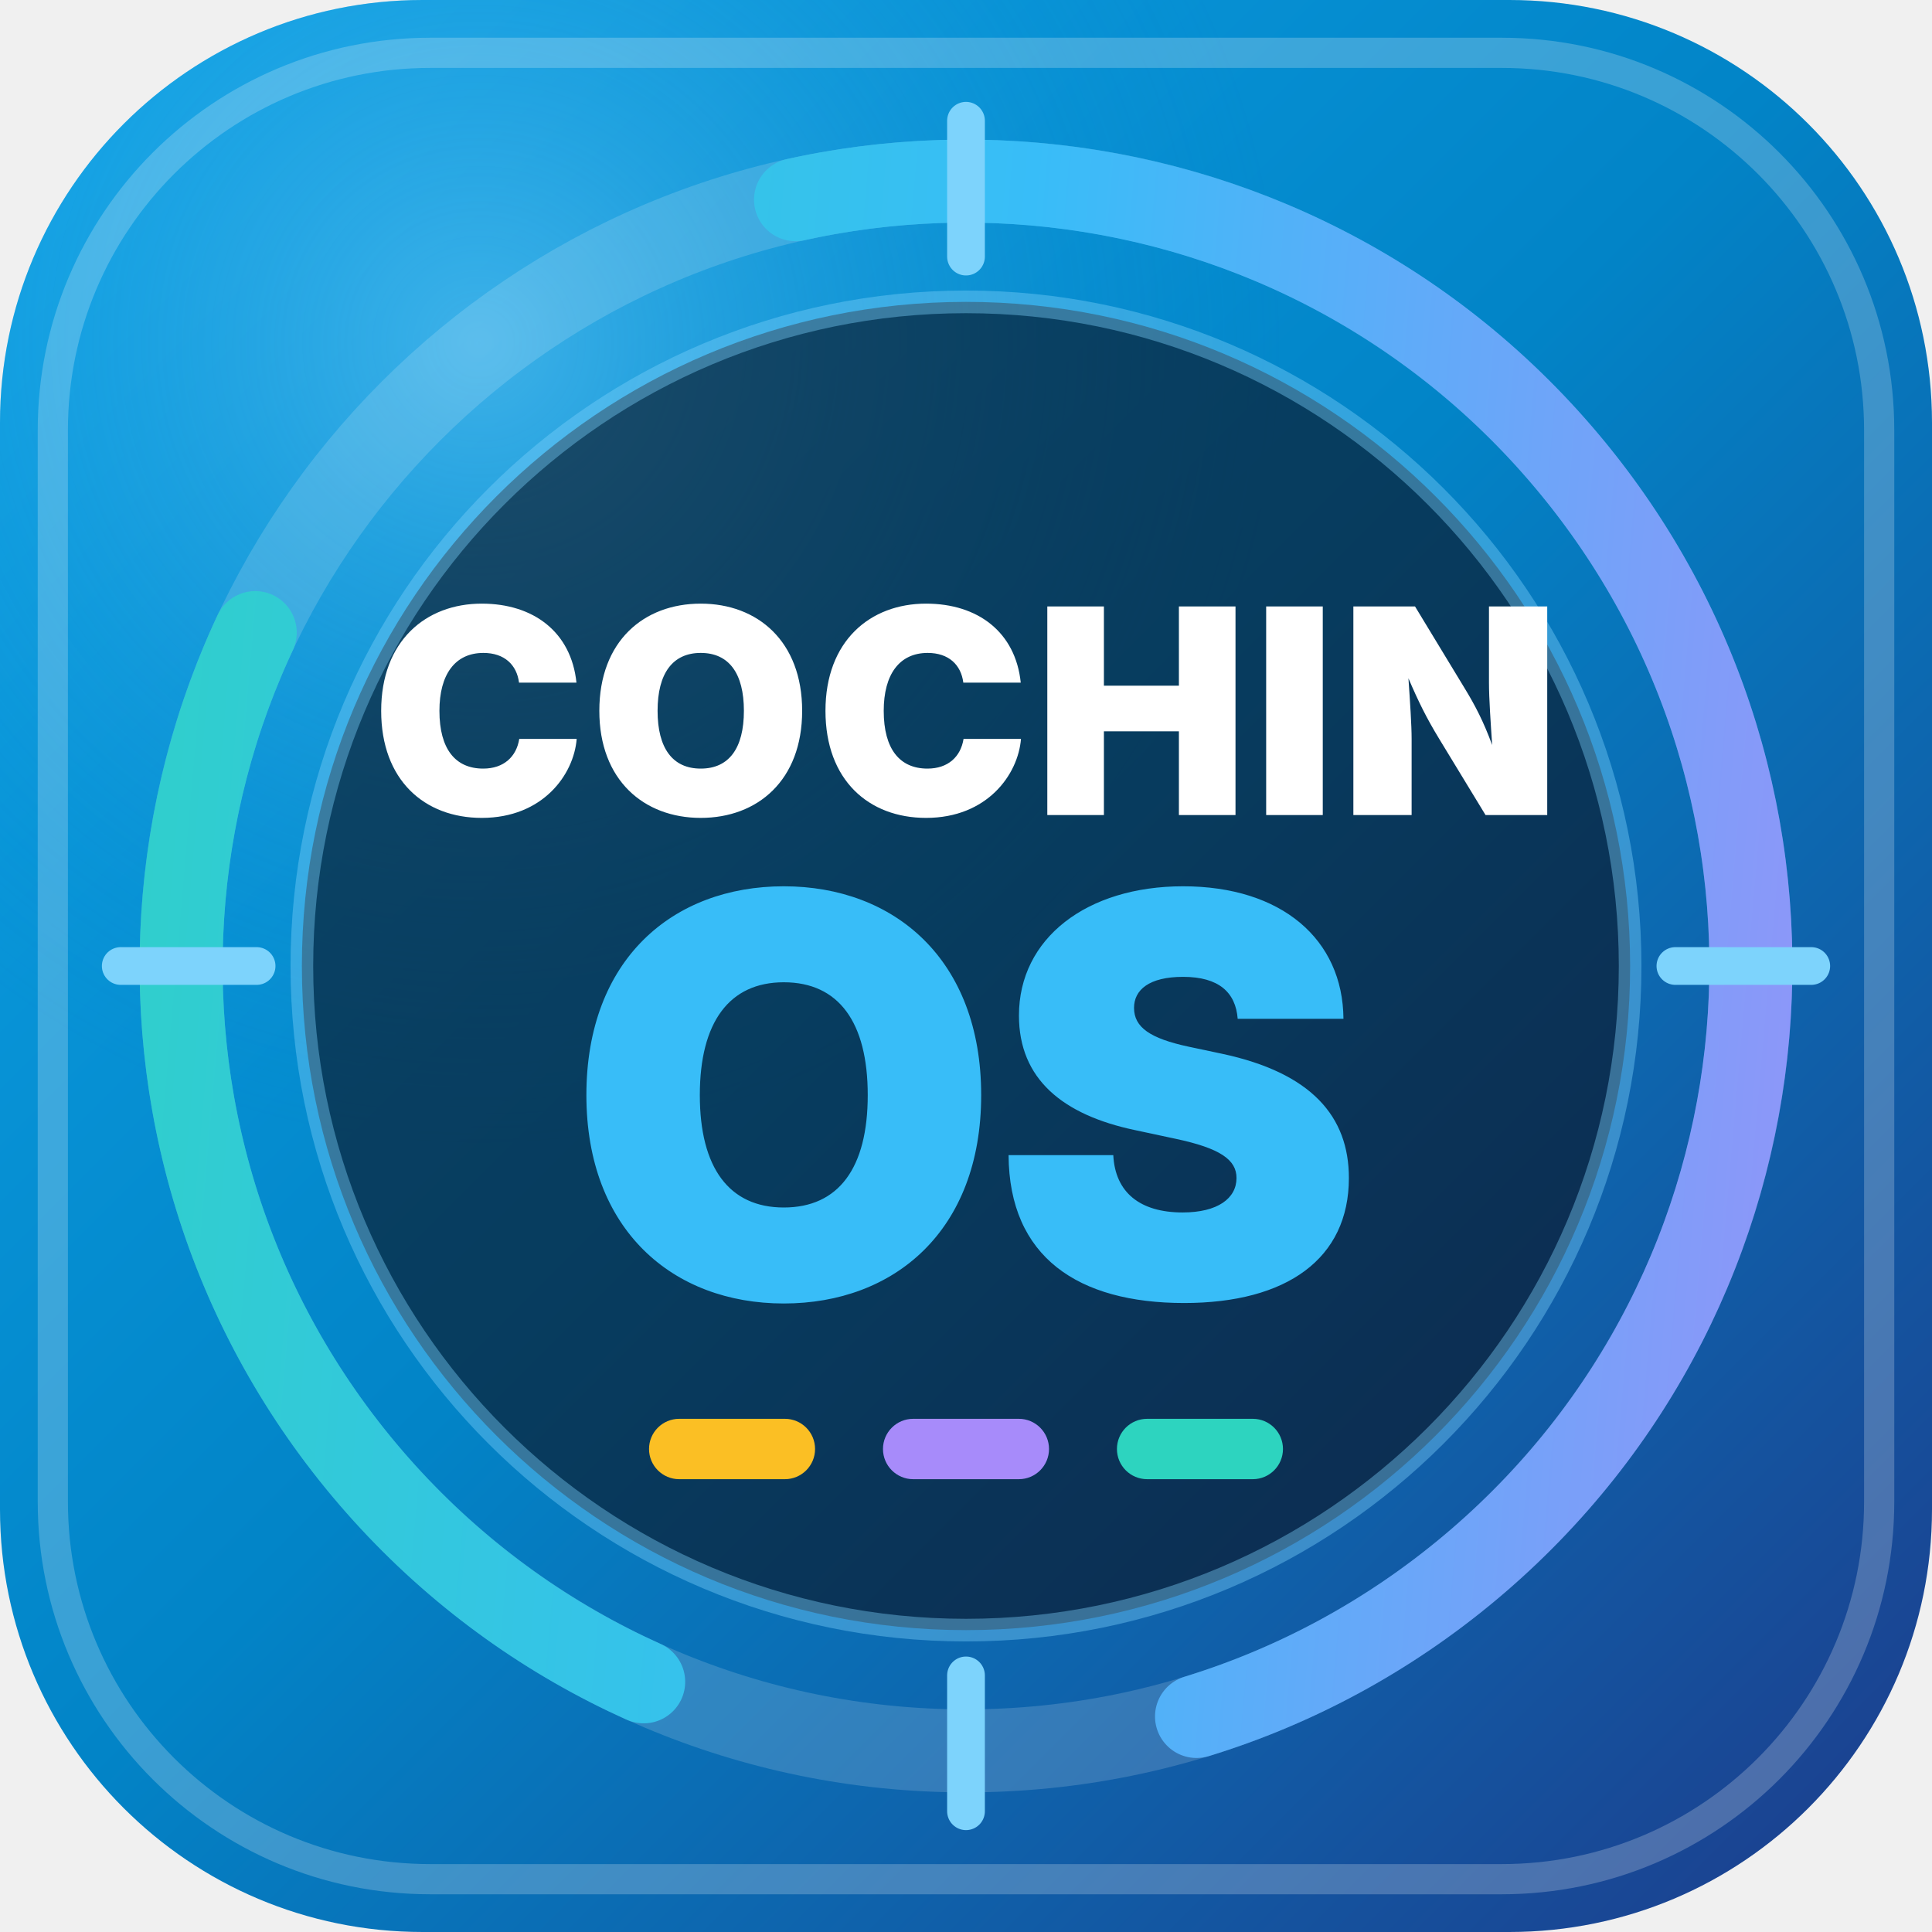
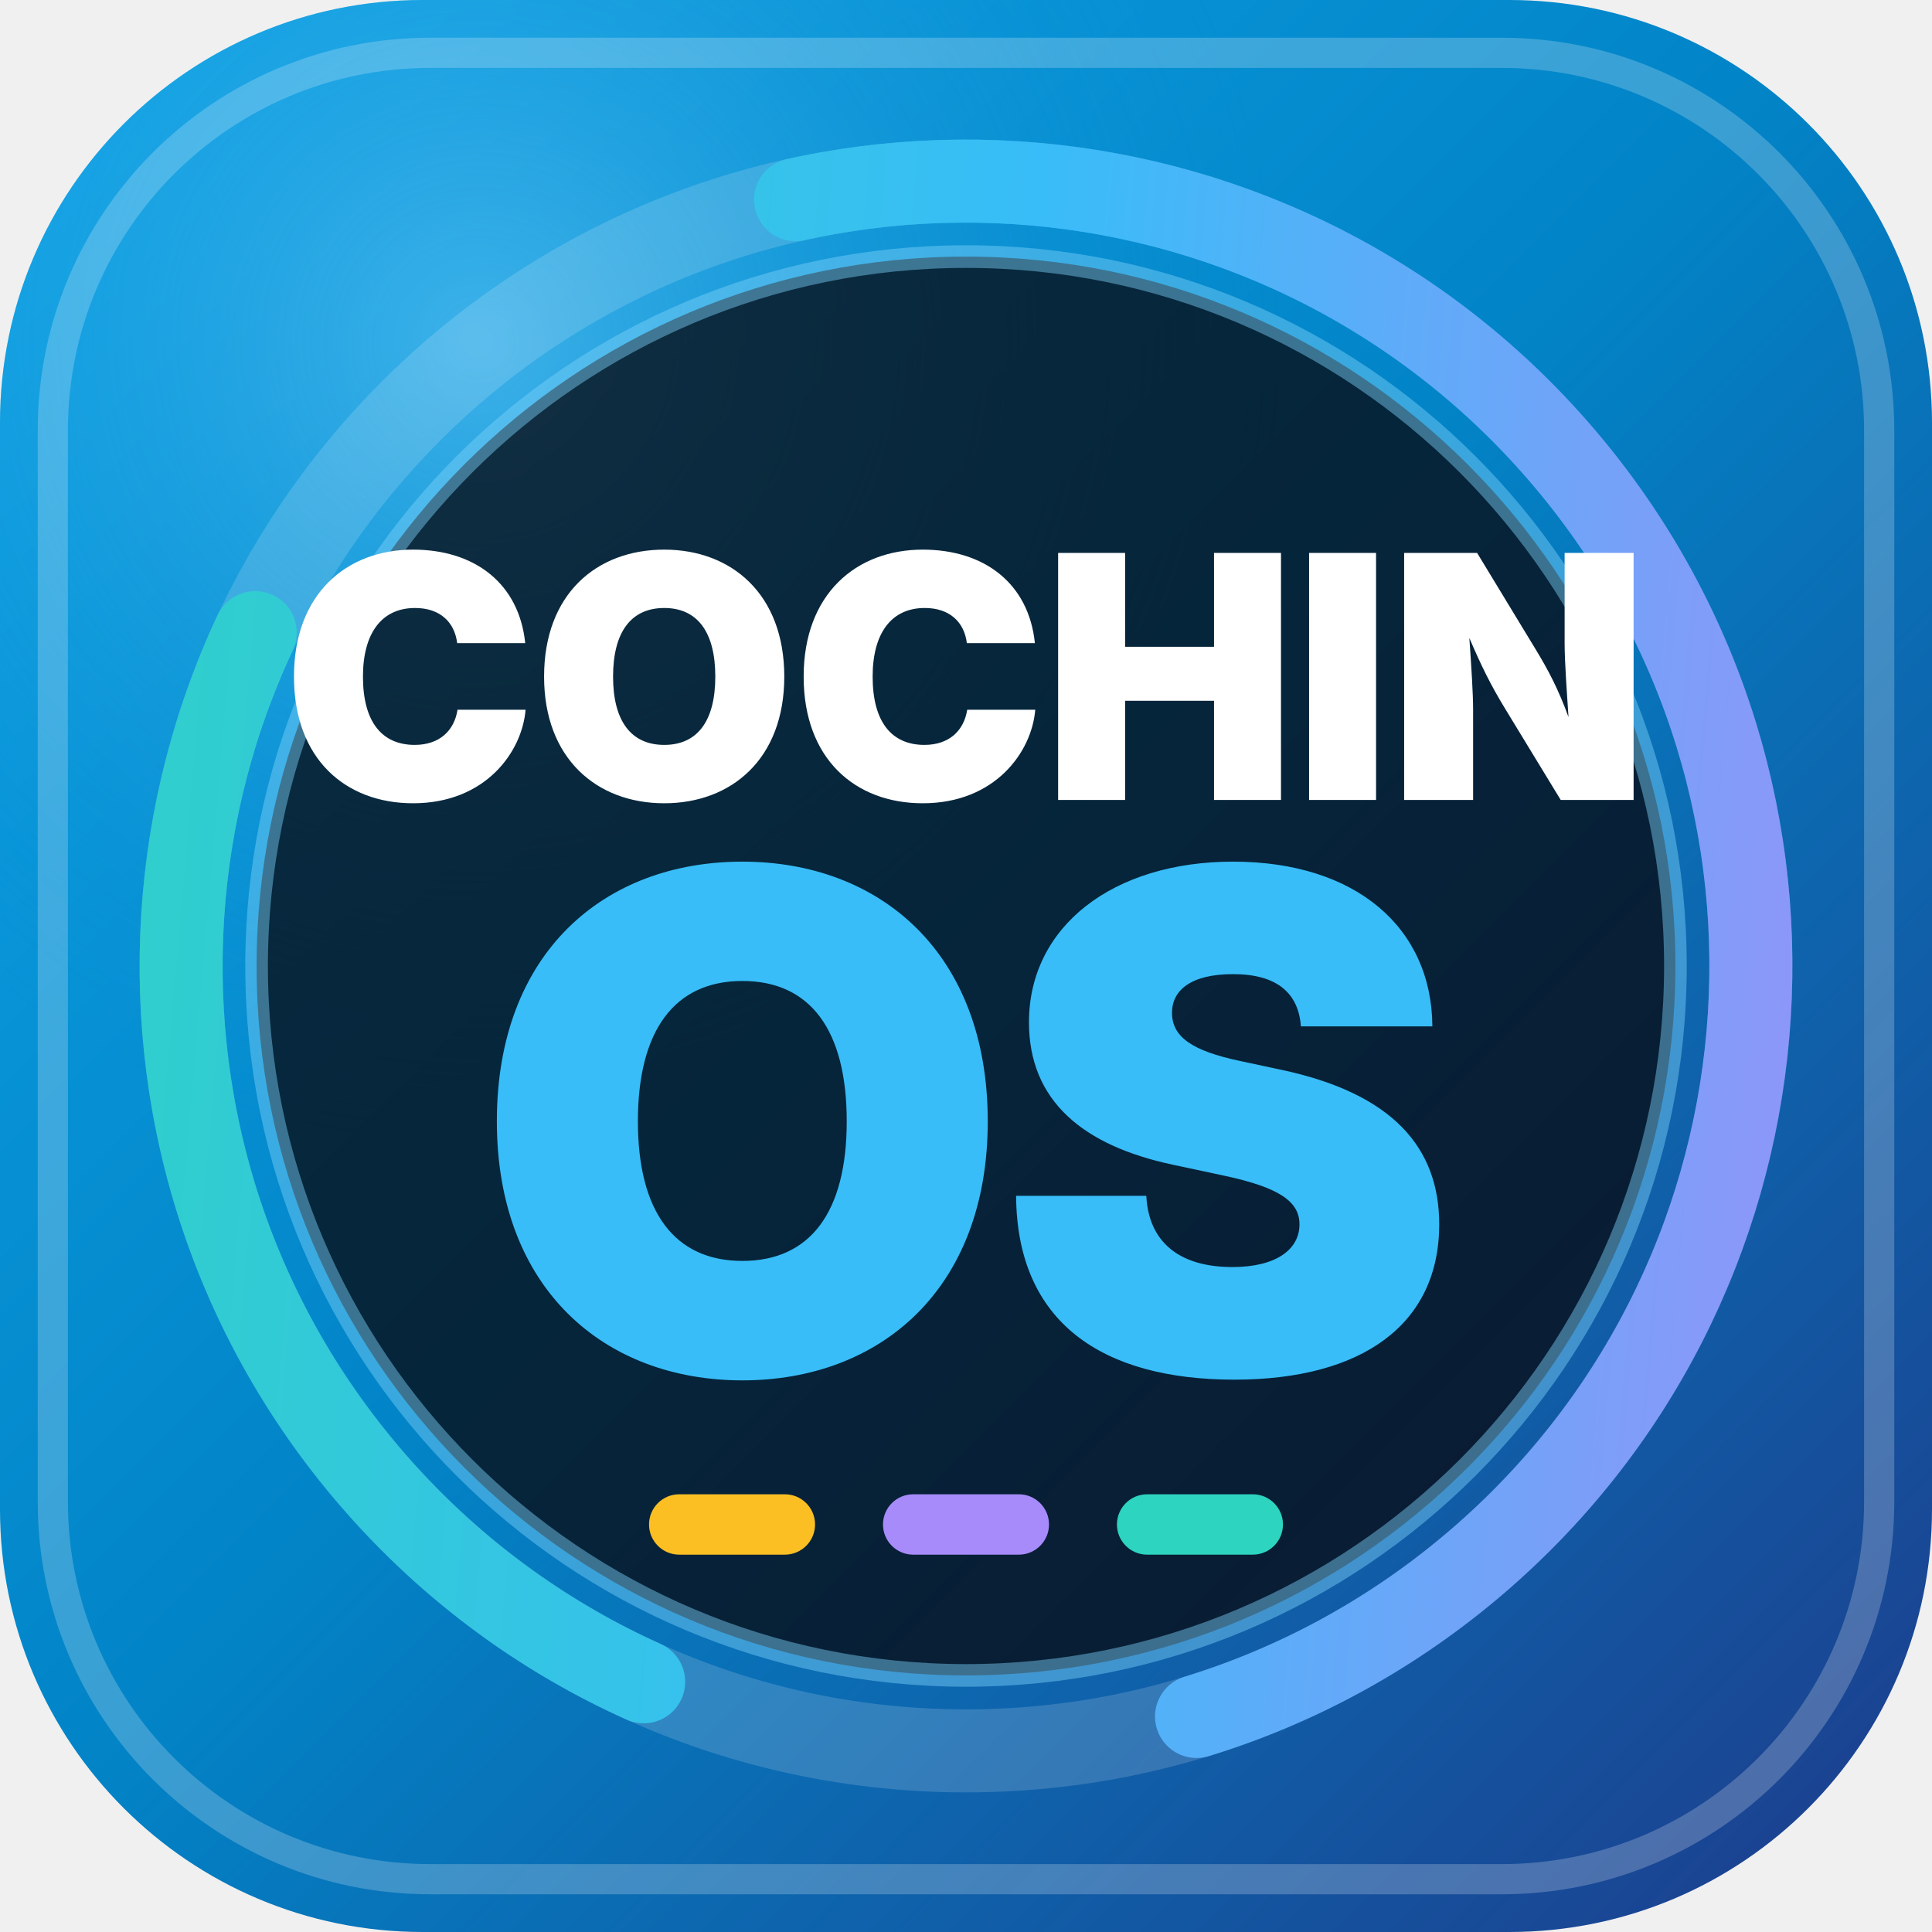
<svg xmlns="http://www.w3.org/2000/svg" viewBox="0 0 256 256">
  <defs>
    <linearGradient id="bgGrad" x1="0%" y1="0%" x2="100%" y2="100%">
      <stop offset="0%" stop-color="#0EA5E9" />
      <stop offset="48%" stop-color="#0284C7" />
      <stop offset="100%" stop-color="#1E3A8A" />
    </linearGradient>
    <radialGradient id="topGlow" cx="25%" cy="18%" r="75%">
      <stop offset="0%" stop-color="#7DD3FC" stop-opacity="0.45" />
      <stop offset="55%" stop-color="#0284C7" stop-opacity="0" />
    </radialGradient>
    <linearGradient id="ringAccent" x1="0%" y1="0%" x2="100%" y2="100%">
      <stop offset="0%" stop-color="#2DD4BF" />
      <stop offset="50%" stop-color="#38BDF8" />
      <stop offset="100%" stop-color="#A78BFA" />
    </linearGradient>
  </defs>
  <rect width="256" height="256" rx="56" fill="url(#bgGrad)" />
  <rect width="256" height="256" rx="56" fill="url(#topGlow)" />
  <rect x="7" y="7" width="242" height="242" rx="50" fill="none" stroke="#FFFFFF" stroke-opacity="0.22" stroke-width="4" />
  <circle cx="128" cy="128" r="104" fill="none" stroke="#FFFFFF" stroke-opacity="0.16" stroke-width="11" />
  <circle cx="128" cy="128" r="104" fill="none" stroke="url(#ringAccent)" stroke-width="11" stroke-linecap="round" stroke-dasharray="205 75 165 95" transform="rotate(-40 128 128)" />
-   <circle cx="128" cy="128" r="88" fill="#0B1120" fill-opacity="0.62" stroke="#7DD3FC" stroke-opacity="0.4" stroke-width="3" />
-   <line x1="128" y1="16" x2="128" y2="34" stroke="#7DD3FC" stroke-width="5" stroke-linecap="round" />
-   <line x1="128" y1="222" x2="128" y2="240" stroke="#7DD3FC" stroke-width="5" stroke-linecap="round" />
-   <line x1="16" y1="128" x2="34" y2="128" stroke="#7DD3FC" stroke-width="5" stroke-linecap="round" />
-   <line x1="222" y1="128" x2="240" y2="128" stroke="#7DD3FC" stroke-width="5" stroke-linecap="round" />
-   <text x="128" y="108" text-anchor="middle" fill="#FFFFFF" font-family="-apple-system, BlinkMacSystemFont, 'SF Pro Display', 'Segoe UI', sans-serif" font-weight="900" font-size="38" letter-spacing="0.5">COCHIN</text>
-   <text x="128" y="172" text-anchor="middle" fill="#38BDF8" font-family="-apple-system, BlinkMacSystemFont, 'SF Pro Display', 'Segoe UI', sans-serif" font-weight="900" font-size="74" letter-spacing="-1">OS</text>
-   <rect x="86" y="188" width="22" height="8" rx="4" fill="#FBBF24" />
-   <rect x="117" y="188" width="22" height="8" rx="4" fill="#A78BFA" />
-   <rect x="148" y="188" width="22" height="8" rx="4" fill="#2DD4BF" />
+   <circle cx="128" cy="128" r="94" fill="#070B14" fill-opacity="0.78" stroke="#7DD3FC" stroke-opacity="0.45" stroke-width="3" />
+   <text x="128" y="106" text-anchor="middle" fill="#FFFFFF" font-family="-apple-system, BlinkMacSystemFont, 'SF Pro Display', 'Segoe UI', sans-serif" font-weight="900" font-size="45" letter-spacing="-0.5">COCHIN</text>
+   <text x="128" y="182" text-anchor="middle" fill="#38BDF8" font-family="-apple-system, BlinkMacSystemFont, 'SF Pro Display', 'Segoe UI', sans-serif" font-weight="900" font-size="92" letter-spacing="-2">OS</text>
+   <rect x="86" y="198" width="22" height="8" rx="4" fill="#FBBF24" />
+   <rect x="117" y="198" width="22" height="8" rx="4" fill="#A78BFA" />
+   <rect x="148" y="198" width="22" height="8" rx="4" fill="#2DD4BF" />
</svg>
